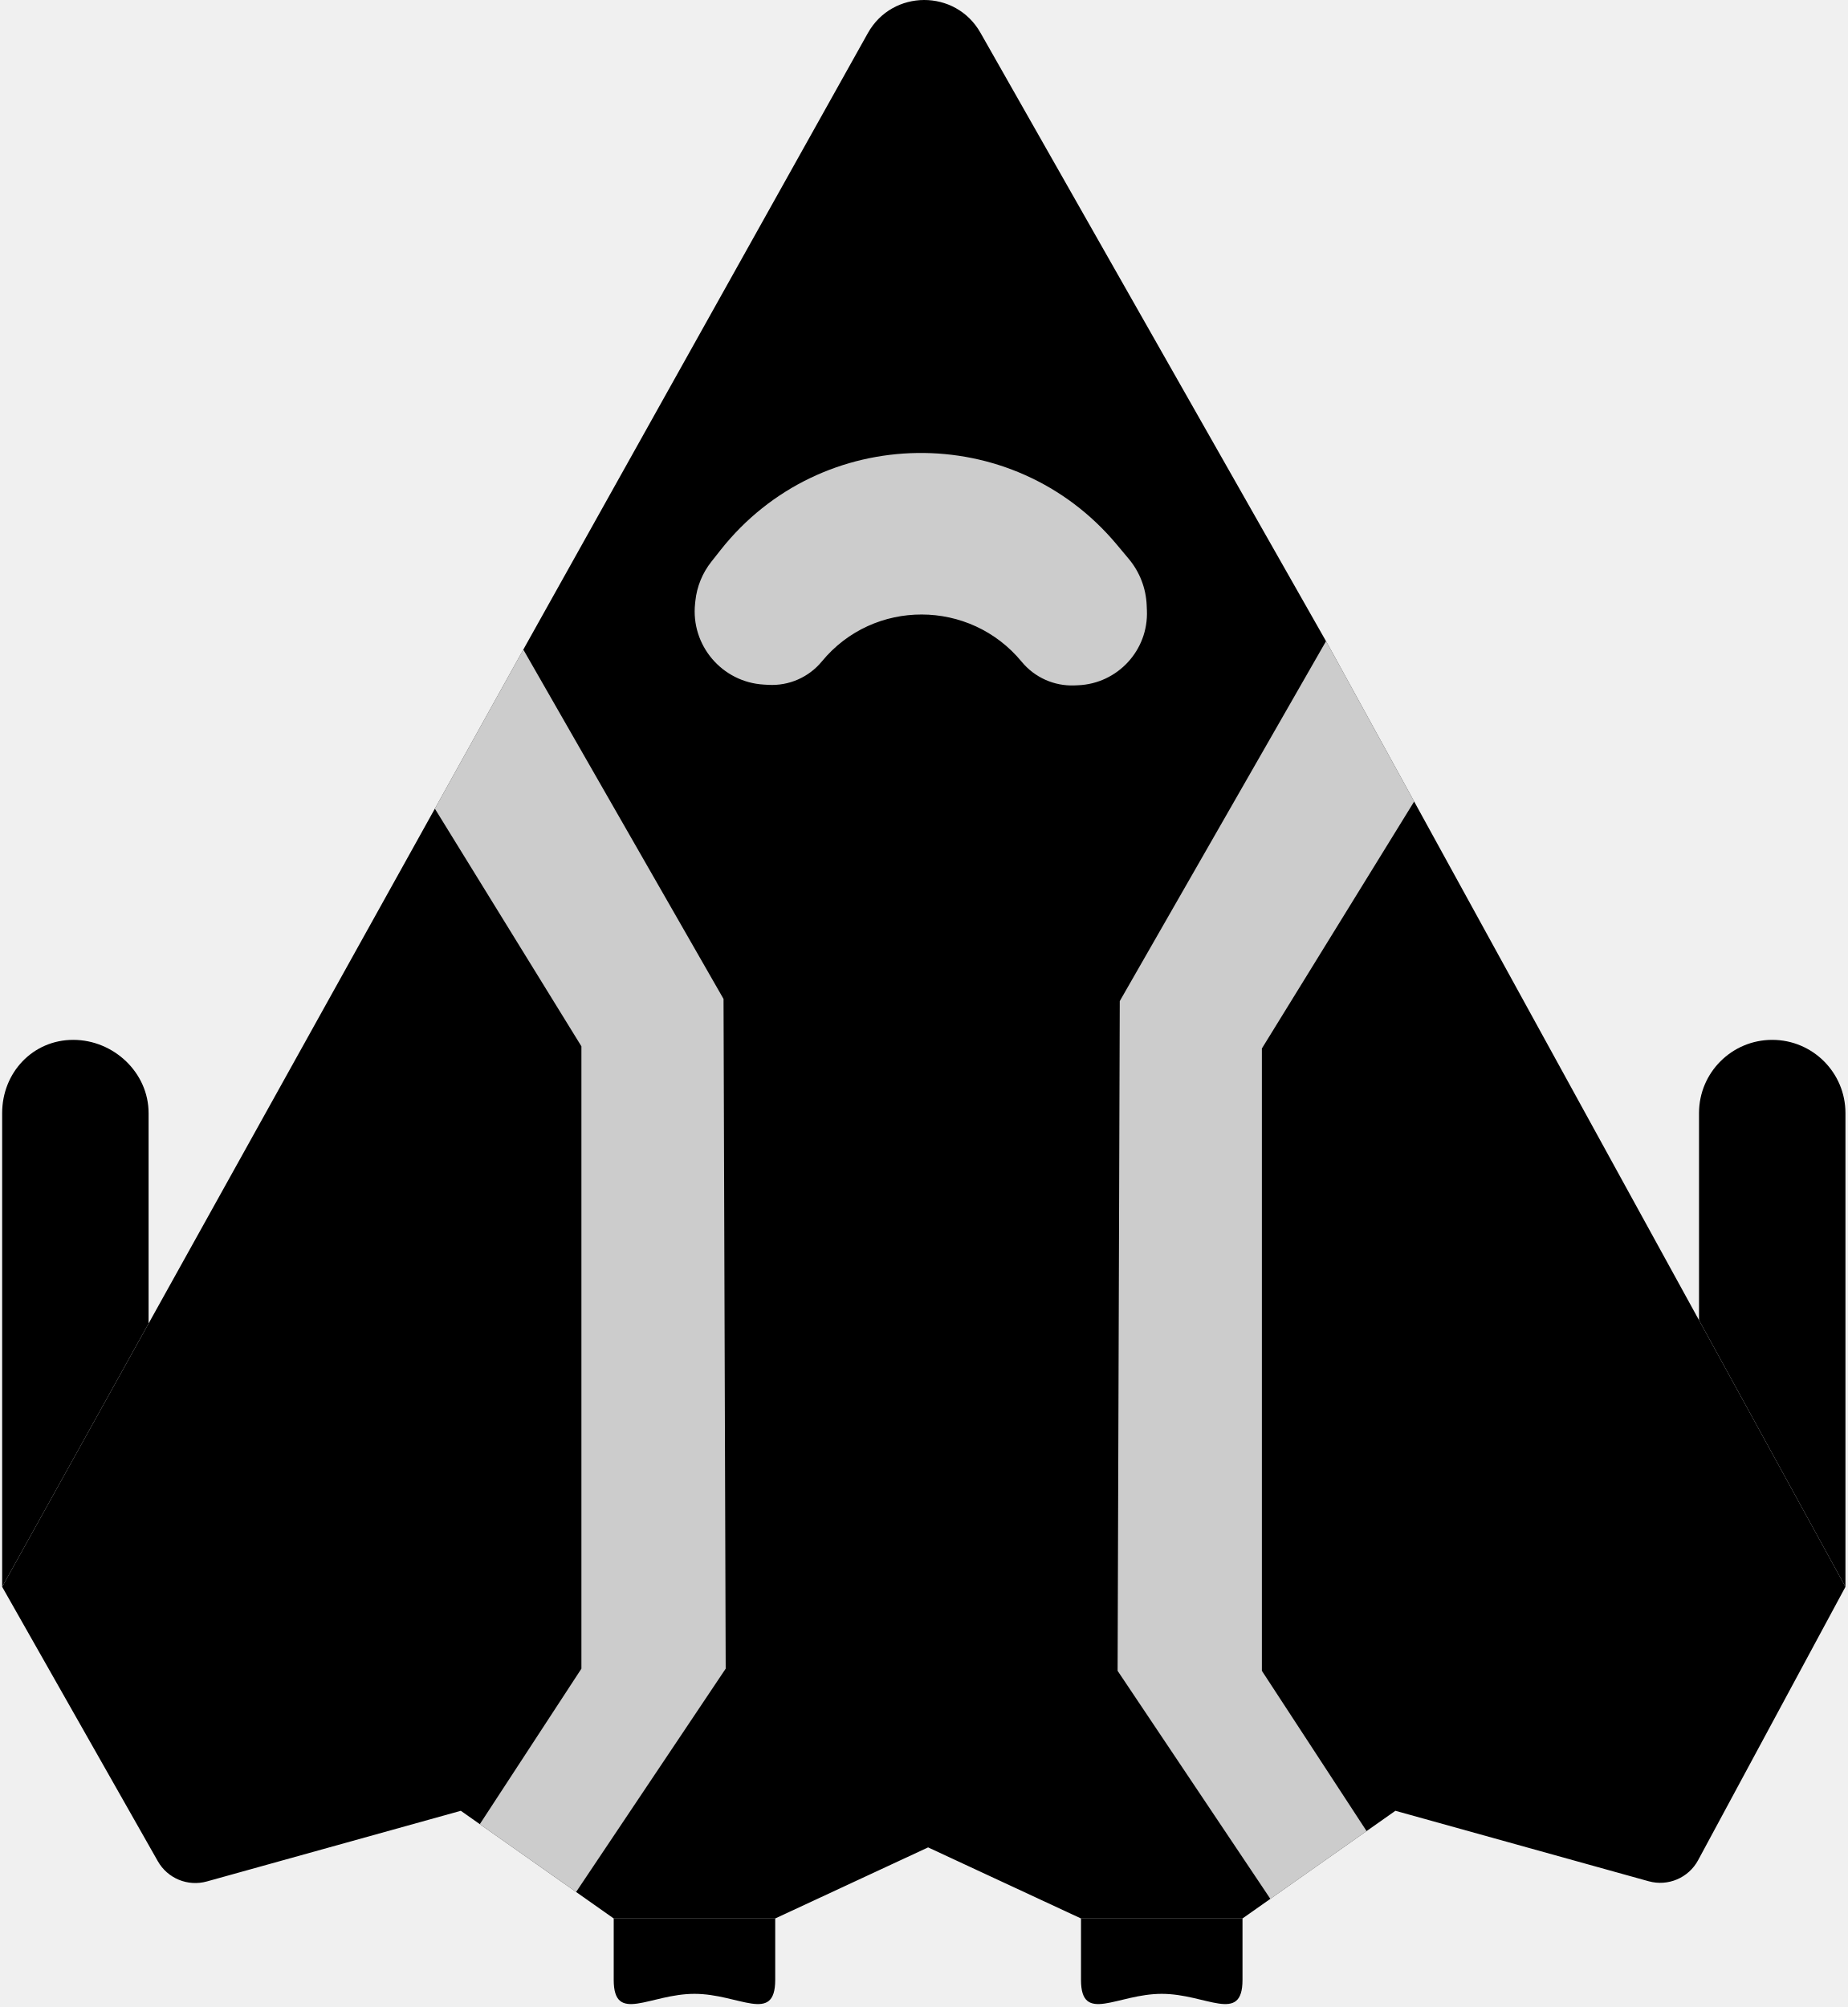
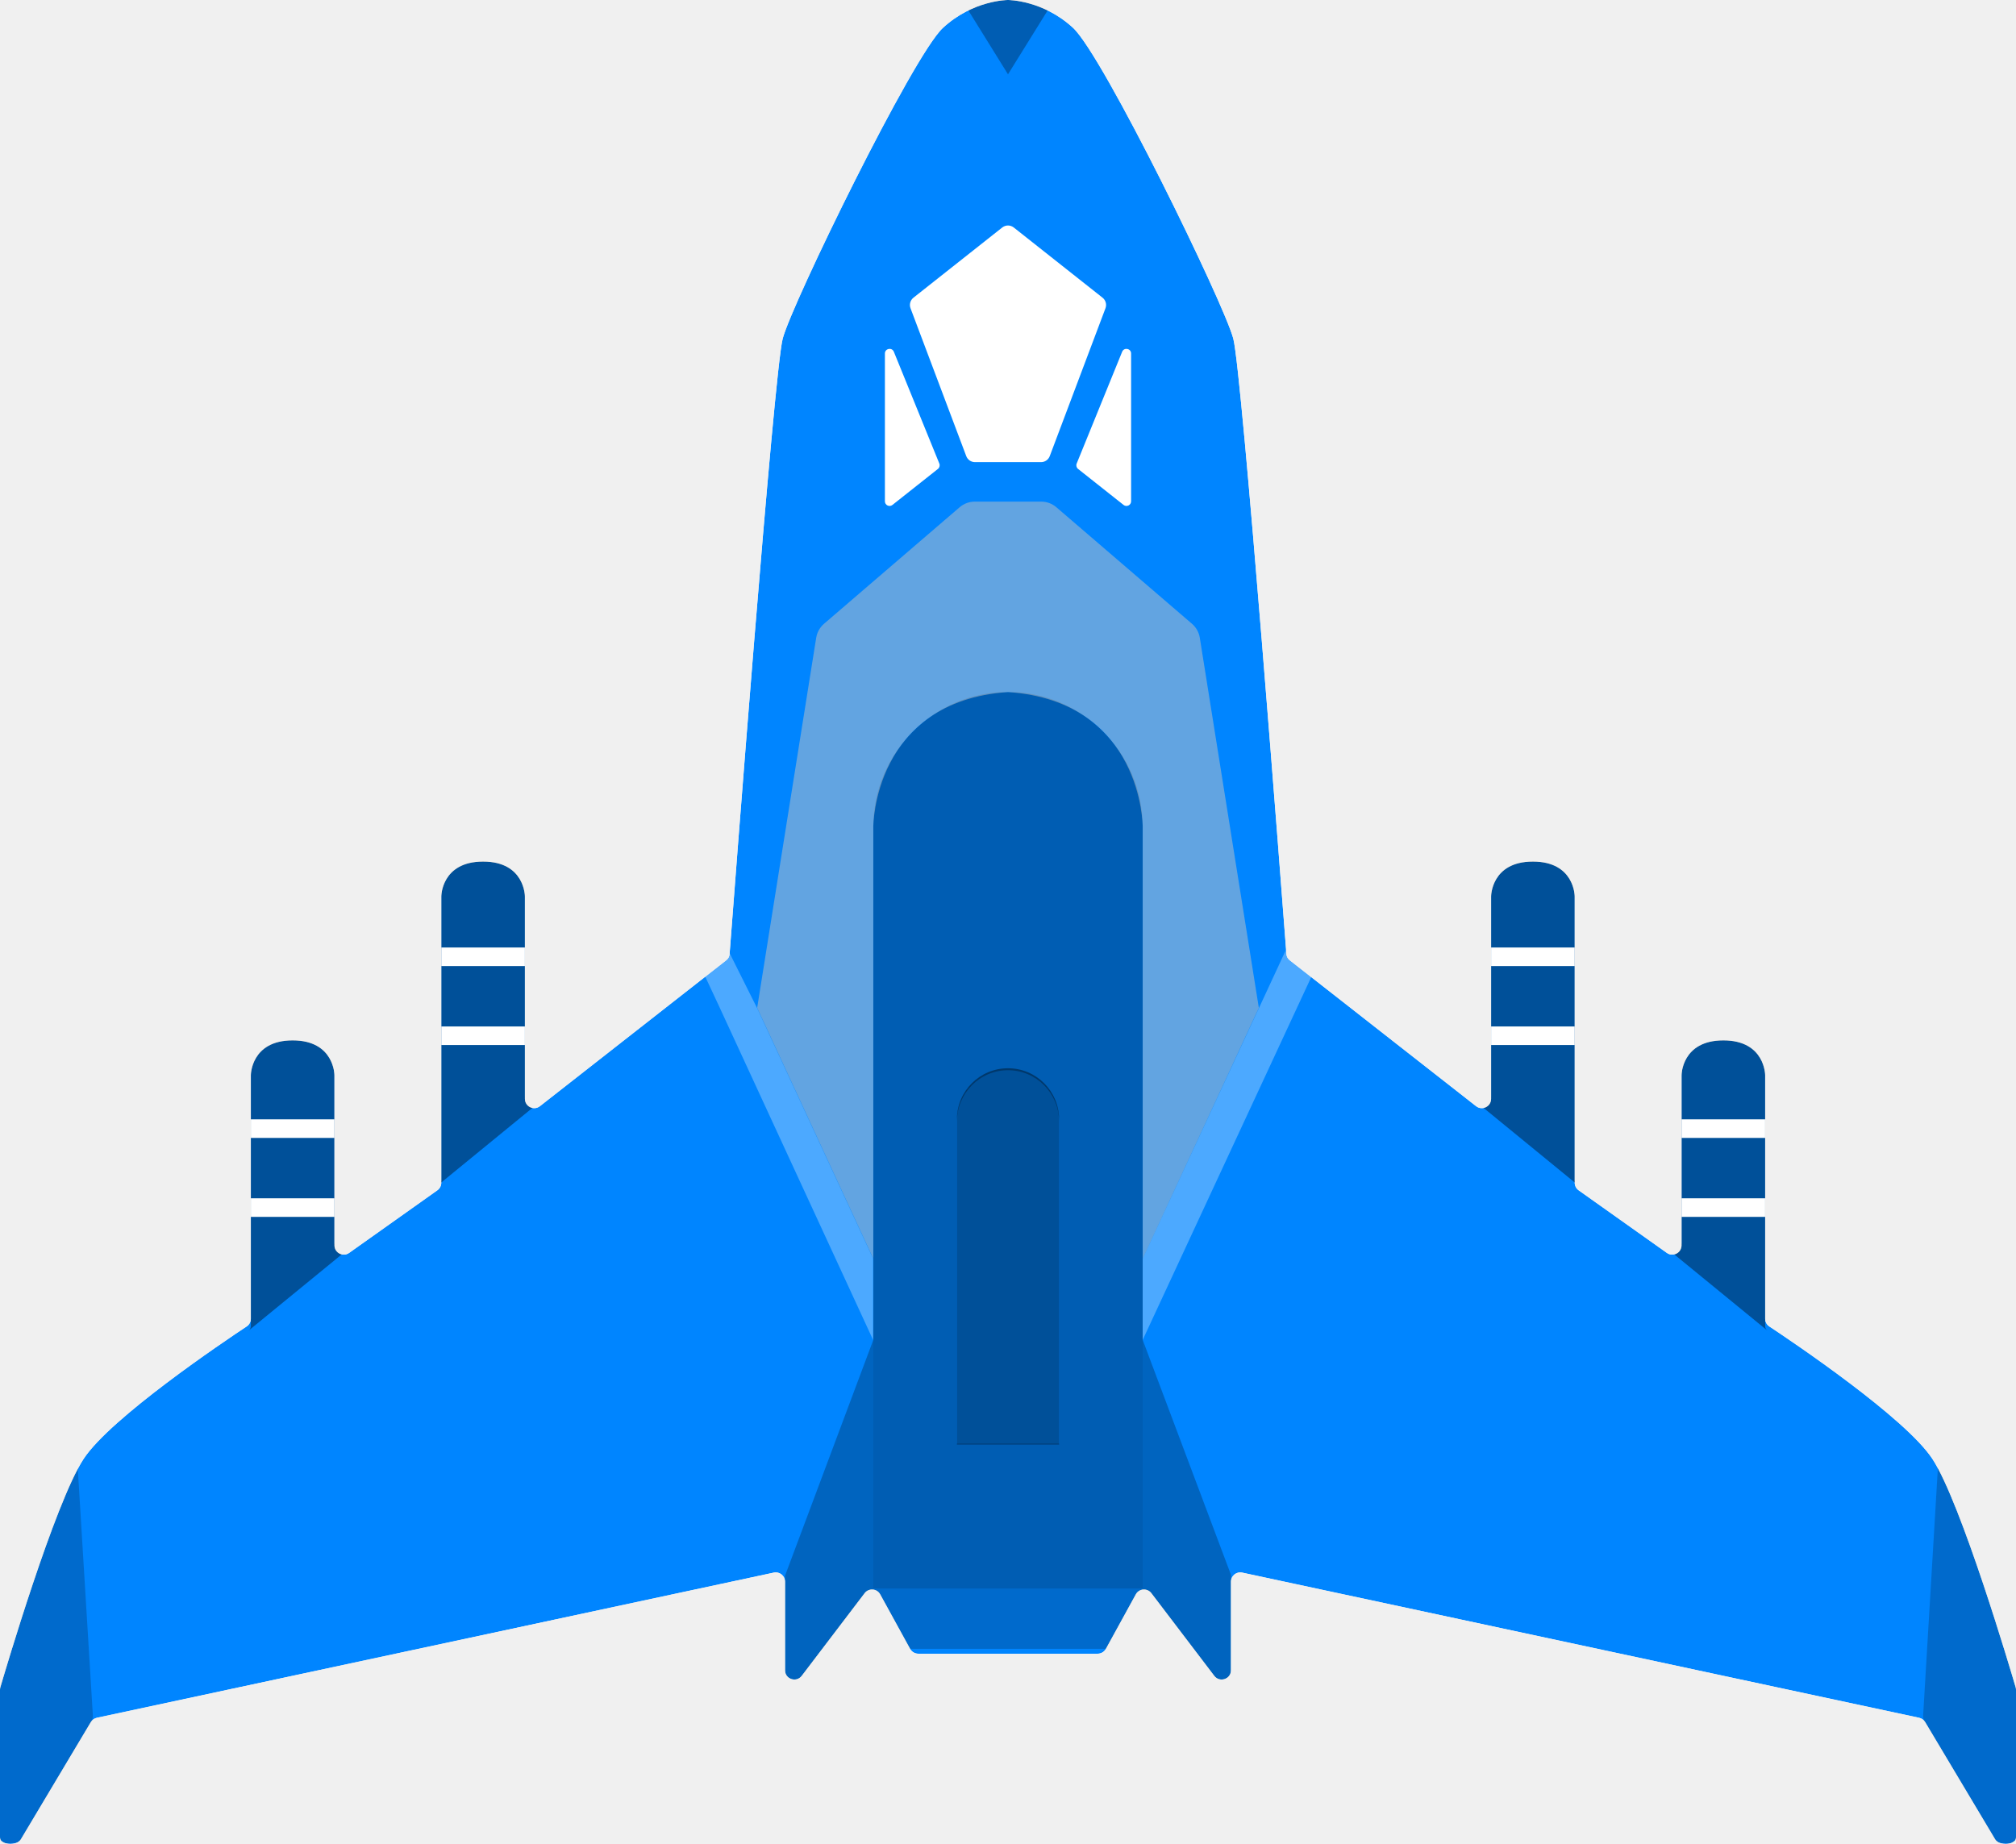
- <svg xmlns="http://www.w3.org/2000/svg" width="429" height="466" viewBox="0 0 429 466" fill="none">
-   <path d="M122 149.943L201.512 7.682C207.214 -2.52 221.876 -2.571 227.648 7.592L308.5 149.943L428.5 368.443L394.289 431.913C392.073 436.024 387.306 438.054 382.806 436.802L324 420.443L288.5 445.443H251L215.5 428.943L180 445.443H142.5L107 420.443L48.024 436.85C43.602 438.08 38.911 436.142 36.646 432.15L0.5 368.443L122 149.943Z" fill="currentColor" />
-   <path d="M142.5 445.443H180L180 459.693C180 470.048 171.605 462.943 161.25 462.943C150.895 462.943 142.5 470.048 142.5 459.693L142.5 445.443Z" fill="currentColor" />
-   <path d="M251 445.443H288.5L288.5 459.693C288.5 470.048 280.105 462.943 269.75 462.943C259.395 462.943 251 470.048 251 459.693L251 445.443Z" fill="currentColor" />
-   <path d="M0.5 368.443L34.5 307.299V258.443C34.5 249.054 26.389 241.443 17 241.443C7.611 241.443 0.5 249.054 0.5 258.443L0.5 368.443Z" fill="currentColor" />
-   <path d="M428.5 368.443L428.5 258.443C428.5 249.054 420.889 241.443 411.5 241.443C402.111 241.443 394.5 249.054 394.5 258.443V306.534L428.5 368.443Z" fill="currentColor" />
-   <path d="M307.893 148.874L260 232.443L259.5 387.943L294.965 440.89L317.311 425.153L293 387.943V243.443L328.359 186.103L308.5 149.943L307.893 148.874Z" fill="white" fill-opacity="0.8" />
-   <path d="M133.769 439.294L168.5 387.443L168 231.943L121.51 150.823L100.971 187.761L135 242.943V387.443L111.411 423.549L133.769 439.294Z" fill="white" fill-opacity="0.8" />
-   <path d="M165.155 130.444C163.094 133.057 161.813 136.199 161.461 139.508L161.394 140.14C160.363 149.826 167.649 158.404 177.375 158.955L178.405 159.013C183.179 159.283 187.796 157.262 190.836 153.571C202.839 138.995 225.229 139.078 237.232 153.654C240.227 157.29 244.765 159.332 249.471 159.144L250.286 159.111C259.512 158.742 266.688 150.956 266.304 141.73L266.253 140.519C266.089 136.579 264.629 132.803 262.1 129.777L259.3 126.428C235.171 97.564 190.603 98.193 167.299 127.727L165.155 130.444Z" fill="white" fill-opacity="0.8" />
+ <svg xmlns="http://www.w3.org/2000/svg" width="434" height="397" viewBox="0 0 434 397" fill="none">
+   <mask id="mask0" mask-type="alpha" maskUnits="userSpaceOnUse" x="0" y="0" width="434" height="397">
+     <path d="M203 5.993C209.462 0.02 216.913 2.77711e-05 216.999 3.1778e-08C217.002 -8.32691e-07 216.998 -8.32691e-07 217.001 3.1778e-08C217.087 2.77711e-05 224.538 0.02 231 5.993C237.5 12 263.5 65.316 265.5 72.908C267.407 80.146 276.13 194.765 276.94 205.444C276.982 206.004 277.252 206.437 277.695 206.784L317.767 238.164C319.08 239.192 321 238.257 321 236.59V193C321 193 321 185.5 330 185.5C339 185.5 339 193 339 193V254.644C339 255.292 339.314 255.9 339.842 256.275L358.842 269.759C360.167 270.699 362 269.752 362 268.128V231.5C362 231.5 362 224 371 224C380 224 380 231.5 380 231.5V283.916C380 284.592 380.327 285.213 380.891 285.586C385.863 288.878 410.173 305.232 416 314.104C422.199 323.542 432.947 359.947 433.928 363.294C433.981 363.475 434 363.637 434 363.826V395.528C434 395.838 433.93 396.154 433.701 396.362C433.386 396.649 432.787 397 431.75 397C430.269 397 429.683 396.284 429.538 396.064C429.511 396.022 429.487 395.979 429.462 395.936L414.446 370.781C414.162 370.304 413.692 369.967 413.148 369.85L267.419 338.592C266.174 338.325 265 339.274 265 340.548V359.608C265 361.523 262.568 362.343 261.408 360.819L247.864 343.019C246.987 341.867 245.215 341.999 244.519 343.267L238.07 355.013C237.718 355.653 237.046 356.05 236.316 356.05H197.684C196.954 356.05 196.282 355.653 195.93 355.013L189.481 343.267C188.785 341.999 187.013 341.867 186.136 343.019L172.592 360.819C171.432 362.343 169 361.523 169 359.608V340.548C169 339.274 167.826 338.325 166.581 338.592L20.852 369.85C20.308 369.967 19.838 370.304 19.554 370.781L4.538 395.936C4.513 395.979 4.489 396.022 4.462 396.064C4.317 396.284 3.731 397 2.25 397C1.213 397 0.614 396.649 0.299 396.362C0.07 396.154 0 395.838 0 395.528V363.826C0 363.637 0.019 363.475 0.072 363.294C1.053 359.947 11.801 323.542 18 314.104C23.827 305.232 48.137 288.878 53.109 285.586C53.673 285.213 54 284.592 54 283.916V231.5C54 231.5 54 224 63 224C72 224 72 231.5 72 231.5V268.128C72 269.752 73.833 270.699 75.157 269.759L94.157 256.275C94.686 255.9 95 255.292 95 254.644V193C95 193 95 185.5 104 185.5C113 185.5 113 193 113 193V236.59C113 238.257 114.92 239.192 116.233 238.164L156.305 206.784C156.748 206.437 157.018 206.004 157.06 205.444C157.87 194.765 166.593 80.146 168.5 72.908C170.5 65.316 196.5 12 203 5.993Z" fill="#0085FF" />
+   </mask>
+   <g mask="url(#mask0)">
+     <path d="M203 5.993C209.462 0.02 216.913 2.77711e-05 216.999 3.1778e-08C217.002 -8.32691e-07 216.998 -8.32691e-07 217.001 3.1778e-08C217.087 2.77711e-05 224.538 0.02 231 5.993C237.5 12 263.5 65.316 265.5 72.908C267.407 80.146 276.13 194.765 276.94 205.444C276.982 206.004 277.252 206.437 277.695 206.784L317.767 238.164C319.08 239.192 321 238.257 321 236.59V193C321 193 321 185.5 330 185.5C339 185.5 339 193 339 193V254.644C339 255.292 339.314 255.9 339.842 256.275L358.842 269.759C360.167 270.699 362 269.752 362 268.128V231.5C362 231.5 362 224 371 224C380 224 380 231.5 380 231.5V283.916C380 284.592 380.327 285.213 380.891 285.586C385.863 288.878 410.173 305.232 416 314.104C422.199 323.542 432.947 359.947 433.928 363.294C433.981 363.475 434 363.637 434 363.826V395.528C434 395.838 433.93 396.154 433.701 396.362C433.386 396.649 432.787 397 431.75 397C430.269 397 429.683 396.284 429.538 396.064C429.511 396.022 429.487 395.979 429.462 395.936L414.446 370.781C414.162 370.304 413.692 369.967 413.148 369.85L267.419 338.592C266.174 338.325 265 339.274 265 340.548V359.608C265 361.523 262.568 362.343 261.408 360.819L247.864 343.019C246.987 341.867 245.215 341.999 244.519 343.267L238.07 355.013C237.718 355.653 237.046 356.05 236.316 356.05H197.684C196.954 356.05 196.282 355.653 195.93 355.013L189.481 343.267C188.785 341.999 187.013 341.867 186.136 343.019L172.592 360.819C171.432 362.343 169 361.523 169 359.608V340.548C169 339.274 167.826 338.325 166.581 338.592L20.852 369.85C20.308 369.967 19.838 370.304 19.554 370.781L4.538 395.936C4.513 395.979 4.489 396.022 4.462 396.064C4.317 396.284 3.731 397 2.25 397C1.213 397 0.614 396.649 0.299 396.362C0.07 396.154 0 395.838 0 395.528V363.826C0 363.637 0.019 363.475 0.072 363.294C1.053 359.947 11.801 323.542 18 314.104C23.827 305.232 48.137 288.878 53.109 285.586C53.673 285.213 54 284.592 54 283.916V231.5C54 231.5 54 224 63 224C72 224 72 231.5 72 231.5V268.128C72 269.752 73.833 270.699 75.157 269.759L94.157 256.275C94.686 255.9 95 255.292 95 254.644V193C95 193 95 185.5 104 185.5C113 185.5 113 193 113 193V236.59C113 238.257 114.92 239.192 116.233 238.164L156.305 206.784C156.748 206.437 157.018 206.004 157.06 205.444C157.87 194.765 166.593 80.146 168.5 72.908C170.5 65.316 196.5 12 203 5.993Z" fill="#0085FF" />
+     <path d="M208 1.5C208 1.5 212.5 -1 217 -1C221.5 -1 226 1.5 226 1.5L217 16L208 1.5Z" fill="black" fill-opacity="0.3" />
+     <path d="M196.015 66.368C195.708 65.553 195.964 64.634 196.646 64.094L215.76 48.981C216.487 48.406 217.513 48.406 218.24 48.981L237.354 64.094C238.036 64.634 238.292 65.553 237.985 66.368L225.988 98.205C225.694 98.984 224.949 99.5 224.116 99.5H209.884C209.051 99.5 208.306 98.984 208.012 98.205L196.015 66.368Z" fill="white" />
+     <path d="M190.5 76.112C190.5 75.015 192.013 74.719 192.426 75.736L202.217 99.805C202.385 100.217 202.26 100.69 201.912 100.966L192.121 108.717C191.465 109.236 190.5 108.769 190.5 107.933V76.112Z" fill="white" />
+     <path d="M243.5 76.112C243.5 75.015 241.987 74.719 241.574 75.736L231.783 99.805C231.615 100.217 231.74 100.69 232.088 100.966L241.879 108.717C242.535 109.236 243.5 108.769 243.5 107.933V76.112Z" fill="white" />
+     <path d="M-0.5 305L16 304L20 369.5L16 396L-0.5 397V305Z" fill="black" fill-opacity="0.2" />
+     <path d="M434 305L417.902 304L414 369.5L417.902 396L434 397V305Z" fill="black" fill-opacity="0.2" />
+     <rect x="188" y="342" width="58" height="13" fill="black" fill-opacity="0.2" />
+     <path fill-rule="evenodd" clip-rule="evenodd" d="M217 149C200.984 149 188 162.051 188 178.151V342H246V178.151C246 162.051 233.016 149 217 149ZM217 230.422C210.925 230.422 206 235.372 206 241.479V310.839H228V241.479C228 235.372 223.075 230.422 217 230.422Z" fill="black" fill-opacity="0.3" />
+     <path d="M206 241C206 234.925 210.925 230 217 230V230C223.075 230 228 234.925 228 241V311H206V241Z" fill="black" fill-opacity="0.4" />
+     <path d="M188 288.5V372H169V339.267L188 288.5Z" fill="black" fill-opacity="0.25" />
+     <path d="M246 288.5V372H265V339.071L246 288.5Z" fill="black" fill-opacity="0.25" />
+     <path d="M162.962 217L187.962 271L187.961 288.501L154.961 217L151.461 209.5L156.462 204L162.962 217Z" fill="white" fill-opacity="0.3" />
+     <path d="M278 202L245.994 271L245.993 288.5L284.712 205.135L278 202Z" fill="white" fill-opacity="0.3" />
+     <path d="M175.711 137.31C175.898 136.141 176.493 135.077 177.39 134.305L206.594 109.208C207.501 108.429 208.658 108 209.853 108H224.147C225.342 108 226.499 108.429 227.406 109.208L256.61 134.305C257.507 135.077 258.102 136.141 258.289 137.31L271 217L246 271V178C246 178 246 151 217 149C188 151 188 178 188 178V271L163 217L175.711 137.31Z" fill="#C4C4C4" fill-opacity="0.5" />
+     <path d="M321 192C321 192 321 184.5 330 184.5C339 184.5 339 192 339 192V254C339 254.374 339.168 254.728 339.457 254.965L339.5 255L317.5 237L318.01 237.417C319.205 238.395 321 237.545 321 236V192Z" fill="black" fill-opacity="0.4" />
+     <path d="M113 192C113 192 113 184.5 104 184.5C95 184.5 95 192 95 192V254C95 254.374 94.832 254.728 94.543 254.965L94.5 255L116.5 237L115.99 237.417C114.795 238.395 113 237.545 113 236V192Z" fill="black" fill-opacity="0.4" />
+     <path d="M362 230.5C362 230.5 362 223 371 223C380 223 380 230.5 380 230.5V285.5C380 285.874 380.168 286.228 380.457 286.465L380.5 286.5L358.5 268.5L359.01 268.917C360.205 269.895 362 269.045 362 267.5V230.5Z" fill="black" fill-opacity="0.4" />
+     <path d="M72 230.5C72 230.5 72 223 63 223C54 223 54 230.5 54 230.5V285.5C54 285.874 53.832 286.228 53.543 286.465L53.5 286.5L75.5 268.5L74.99 268.917C73.795 269.895 72 269.045 72 267.5V230.5Z" fill="black" fill-opacity="0.4" />
+     <rect x="321" y="204" width="18" height="4" fill="white" />
+     <rect width="18" height="4" transform="matrix(-1 0 0 1 113 204)" fill="white" />
+     <rect x="362" y="241" width="18" height="4" fill="white" />
+     <rect width="18" height="4" transform="matrix(-1 0 0 1 72 241)" fill="white" />
+     <rect x="321" y="221" width="18" height="4" fill="white" />
+     <rect width="18" height="4" transform="matrix(-1 0 0 1 113 221)" fill="white" />
+     <rect x="362" y="258" width="18" height="4" fill="white" />
+     <rect width="18" height="4" transform="matrix(-1 0 0 1 72 258)" fill="white" />
+   </g>
</svg>
